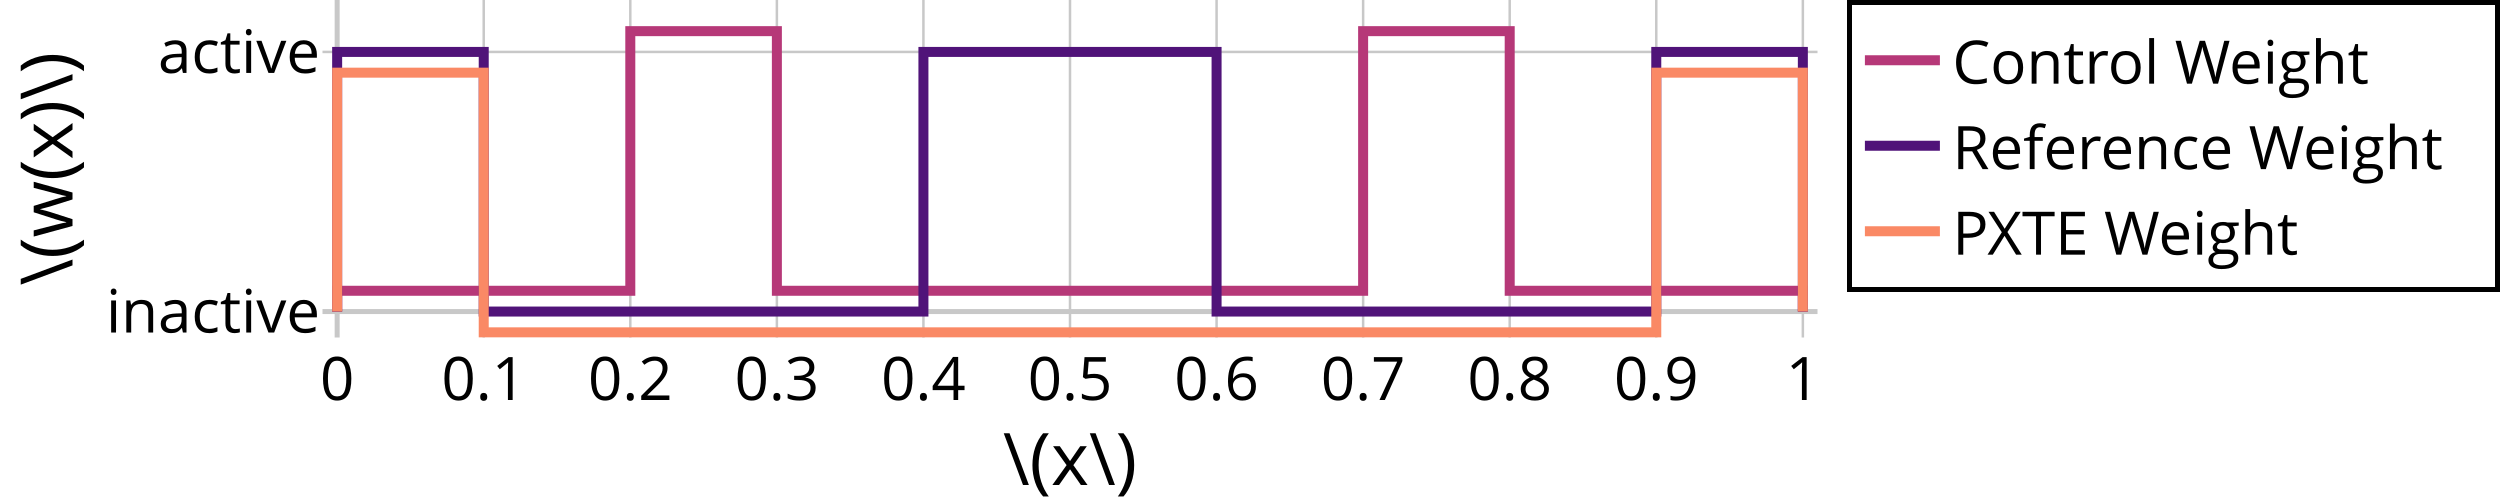
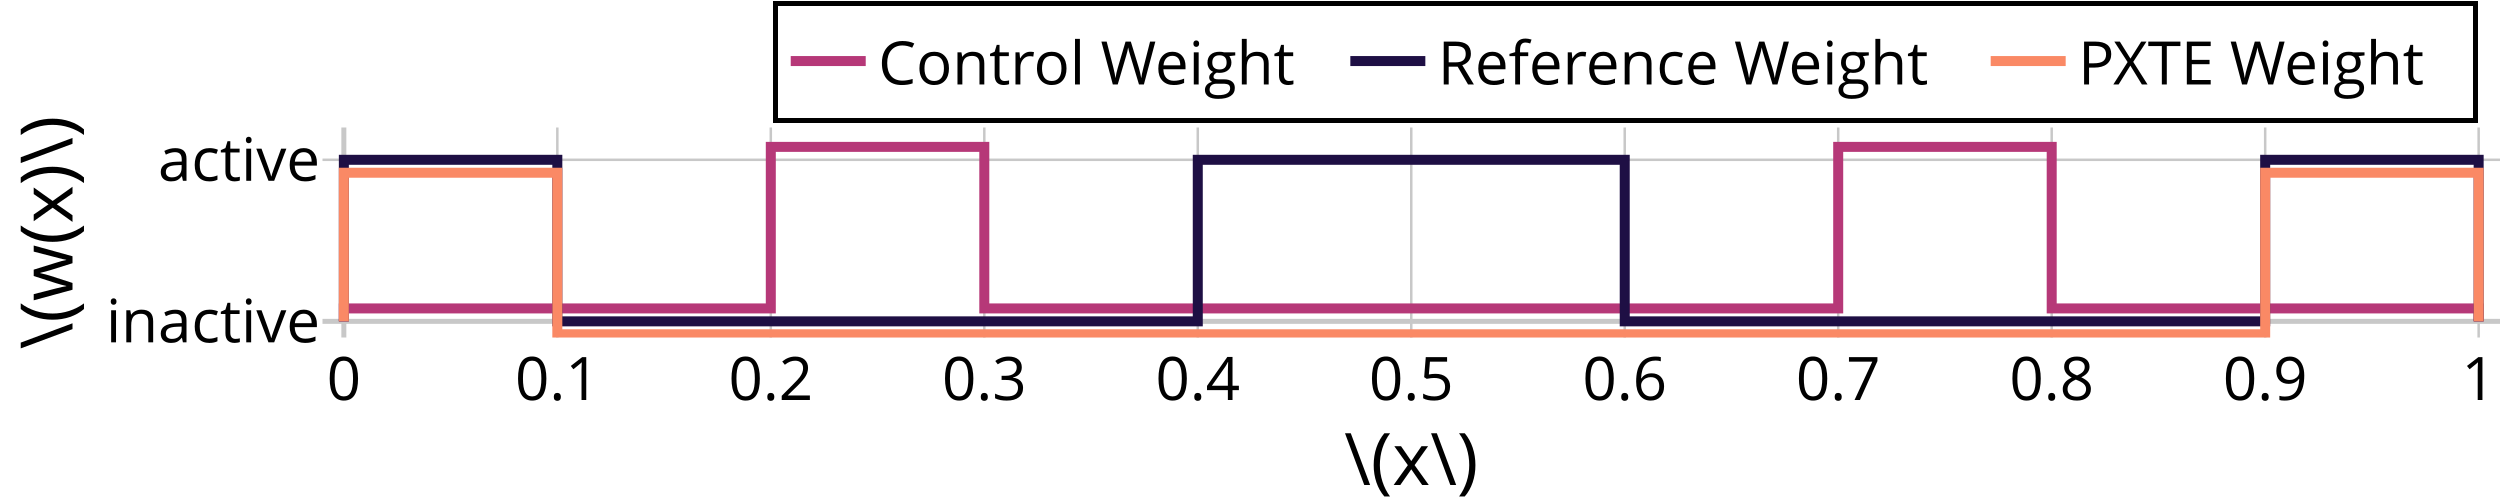
<svg xmlns="http://www.w3.org/2000/svg" class="main-svg" width="1000" height="200" style="" viewBox="0 0 1000 200">
  <rect x="0" y="0" width="1000" height="200" style="fill: rgb(255, 255, 255); fill-opacity: 1;" />
-   <defs id="defs-c64f79">
+   <defs id="defs-c10856">
    <g class="clips">
-       <clipPath id="clipc64f79xyplot" class="plotclip">
-         <rect width="598" height="135" />
-       </clipPath>
-       <clipPath class="axesclip" id="clipc64f79x">
-         <rect x="129" y="0" width="598" height="200" />
-       </clipPath>
-       <clipPath class="axesclip" id="clipc64f79y">
-         <rect x="0" y="0" width="1000" height="135" />
-       </clipPath>
-       <clipPath class="axesclip" id="clipc64f79xy">
-         <rect x="129" y="0" width="598" height="135" />
+       <clipPath id="clipc10856xyplot" class="plotclip">
+         <rect width="871" height="84" />
+       </clipPath>
+       <clipPath class="axesclip" id="clipc10856x">
+         <rect x="129" y="0" width="871" height="200" />
+       </clipPath>
+       <clipPath class="axesclip" id="clipc10856y">
+         <rect x="0" y="51" width="1000" height="84" />
+       </clipPath>
+       <clipPath class="axesclip" id="clipc10856xy">
+         <rect x="129" y="51" width="871" height="84" />
      </clipPath>
    </g>
    <g class="gradients" />
    <g class="patterns" />
  </defs>
  <g class="bglayer" />
  <g class="layer-below">
    <g class="imagelayer" />
    <g class="shapelayer" />
  </g>
  <g class="cartesianlayer">
    <g class="subplot xy">
      <g class="layer-subplot">
        <g class="shapelayer" />
        <g class="imagelayer" />
      </g>
      <g class="minor-gridlayer">
        <g class="x" />
        <g class="y" />
      </g>
      <g class="gridlayer">
        <g class="x">
-           <path class="xgrid crisp" transform="translate(193.49,0)" d="M0,0v135" style="stroke: rgb(200, 200, 200); stroke-opacity: 1; stroke-width: 1px;" />
-           <path class="xgrid crisp" transform="translate(252.12,0)" d="M0,0v135" style="stroke: rgb(200, 200, 200); stroke-opacity: 1; stroke-width: 1px;" />
-           <path class="xgrid crisp" transform="translate(310.75,0)" d="M0,0v135" style="stroke: rgb(200, 200, 200); stroke-opacity: 1; stroke-width: 1px;" />
-           <path class="xgrid crisp" transform="translate(369.37,0)" d="M0,0v135" style="stroke: rgb(200, 200, 200); stroke-opacity: 1; stroke-width: 1px;" />
-           <path class="xgrid crisp" transform="translate(428,0)" d="M0,0v135" style="stroke: rgb(200, 200, 200); stroke-opacity: 1; stroke-width: 1px;" />
-           <path class="xgrid crisp" transform="translate(486.63,0)" d="M0,0v135" style="stroke: rgb(200, 200, 200); stroke-opacity: 1; stroke-width: 1px;" />
-           <path class="xgrid crisp" transform="translate(545.25,0)" d="M0,0v135" style="stroke: rgb(200, 200, 200); stroke-opacity: 1; stroke-width: 1px;" />
-           <path class="xgrid crisp" transform="translate(603.88,0)" d="M0,0v135" style="stroke: rgb(200, 200, 200); stroke-opacity: 1; stroke-width: 1px;" />
-           <path class="xgrid crisp" transform="translate(662.51,0)" d="M0,0v135" style="stroke: rgb(200, 200, 200); stroke-opacity: 1; stroke-width: 1px;" />
-           <path class="xgrid crisp" transform="translate(721.14,0)" d="M0,0v135" style="stroke: rgb(200, 200, 200); stroke-opacity: 1; stroke-width: 1px;" />
+           <path class="xgrid crisp" transform="translate(222.93,0)" d="M0,51v84" style="stroke: rgb(200, 200, 200); stroke-opacity: 1; stroke-width: 1px;" />
+           <path class="xgrid crisp" transform="translate(308.32,0)" d="M0,51v84" style="stroke: rgb(200, 200, 200); stroke-opacity: 1; stroke-width: 1px;" />
+           <path class="xgrid crisp" transform="translate(393.72,0)" d="M0,51v84" style="stroke: rgb(200, 200, 200); stroke-opacity: 1; stroke-width: 1px;" />
+           <path class="xgrid crisp" transform="translate(479.11,0)" d="M0,51v84" style="stroke: rgb(200, 200, 200); stroke-opacity: 1; stroke-width: 1px;" />
+           <path class="xgrid crisp" transform="translate(564.5,0)" d="M0,51v84" style="stroke: rgb(200, 200, 200); stroke-opacity: 1; stroke-width: 1px;" />
+           <path class="xgrid crisp" transform="translate(649.89,0)" d="M0,51v84" style="stroke: rgb(200, 200, 200); stroke-opacity: 1; stroke-width: 1px;" />
+           <path class="xgrid crisp" transform="translate(735.28,0)" d="M0,51v84" style="stroke: rgb(200, 200, 200); stroke-opacity: 1; stroke-width: 1px;" />
+           <path class="xgrid crisp" transform="translate(820.68,0)" d="M0,51v84" style="stroke: rgb(200, 200, 200); stroke-opacity: 1; stroke-width: 1px;" />
+           <path class="xgrid crisp" transform="translate(906.07,0)" d="M0,51v84" style="stroke: rgb(200, 200, 200); stroke-opacity: 1; stroke-width: 1px;" />
+           <path class="xgrid crisp" transform="translate(991.46,0)" d="M0,51v84" style="stroke: rgb(200, 200, 200); stroke-opacity: 1; stroke-width: 1px;" />
        </g>
        <g class="y">
-           <path class="ygrid crisp" transform="translate(0,20.77)" d="M129,0h598" style="stroke: rgb(200, 200, 200); stroke-opacity: 1; stroke-width: 1px;" />
+           <path class="ygrid crisp" transform="translate(0,63.92)" d="M129,0h871" style="stroke: rgb(200, 200, 200); stroke-opacity: 1; stroke-width: 1px;" />
        </g>
      </g>
      <g class="zerolinelayer">
-         <path class="xzl zl crisp" transform="translate(134.86,0)" d="M0,0v135" style="stroke: rgb(200, 200, 200); stroke-opacity: 1; stroke-width: 2px;" />
-         <path class="yzl zl crisp" transform="translate(0,124.62)" d="M129,0h598" style="stroke: rgb(200, 200, 200); stroke-opacity: 1; stroke-width: 2px;" />
+         <path class="xzl zl crisp" transform="translate(137.54,0)" d="M0,51v84" style="stroke: rgb(200, 200, 200); stroke-opacity: 1; stroke-width: 2px;" />
+         <path class="yzl zl crisp" transform="translate(0,128.54)" d="M129,0h871" style="stroke: rgb(200, 200, 200); stroke-opacity: 1; stroke-width: 2px;" />
      </g>
      <g class="layer-between">
        <g class="shapelayer" />
        <g class="imagelayer" />
      </g>
      <path class="xlines-below" />
      <path class="ylines-below" />
      <g class="overlines-below" />
      <g class="xaxislayer-below" />
      <g class="yaxislayer-below" />
      <g class="overaxes-below" />
      <g class="overplot">
-         <g class="xy" transform="translate(129,0)" clip-path="url(#clipc64f79xyplot)">
+         <g class="xy" transform="translate(129,51)" clip-path="url(#clipc10856xyplot)">
          <g class="scatterlayer mlayer">
-             <g class="trace scatter trace33a8e1" style="stroke-miterlimit: 2; opacity: 1;">
+             <g class="trace scatter trace1d8efc" style="stroke-miterlimit: 2; opacity: 1;">
              <g class="fills" />
              <g class="errorbars" />
              <g class="lines">
-                 <path class="js-line" d="M5.86,124.62L5.86,116.31L64.49,116.31L123.12,116.31L123.12,12.46L181.75,12.46L181.75,116.31L416.25,116.31L416.25,12.46L474.88,12.46L474.88,116.31L592.14,116.31L592.14,124.62" style="vector-effect: none; fill: none; stroke: rgb(182, 56, 120); stroke-opacity: 1; stroke-width: 4px; opacity: 1;" />
+                 <path class="js-line" d="M8.54,77.54L8.54,72.37L93.93,72.37L179.32,72.37L179.32,7.75L264.72,7.75L264.72,72.37L606.28,72.37L606.28,7.75L691.68,7.75L691.68,72.37L862.46,72.37L862.46,77.54" style="vector-effect: none; fill: none; stroke: rgb(182, 56, 120); stroke-opacity: 1; stroke-width: 4px; opacity: 1;" />
              </g>
              <g class="points" />
              <g class="text" />
            </g>
-             <g class="trace scatter trace309cc3" style="stroke-miterlimit: 2; opacity: 1;">
+             <g class="trace scatter traceb8bb49" style="stroke-miterlimit: 2; opacity: 1;">
              <g class="fills" />
              <g class="errorbars" />
              <g class="lines">
-                 <path class="js-line" d="M5.86,124.62L5.86,20.77L64.49,20.77L64.49,124.62L123.12,124.62L240.37,124.62L240.37,20.77L357.63,20.77L357.63,124.62L533.51,124.62L533.51,20.77L592.14,20.77L592.14,124.62" style="vector-effect: none; fill: none; stroke: rgb(80, 19, 121); stroke-opacity: 1; stroke-width: 4px; opacity: 1;" />
+                 <path class="js-line" d="M8.54,77.54L8.54,12.92L93.93,12.92L93.93,77.54L179.32,77.54L350.11,77.54L350.11,12.92L520.89,12.92L520.89,77.54L777.07,77.54L777.07,12.92L862.46,12.92L862.46,77.54" style="vector-effect: none; fill: none; stroke: rgb(30, 15, 68); stroke-opacity: 1; stroke-width: 4px; opacity: 1;" />
              </g>
              <g class="points" />
              <g class="text" />
            </g>
-             <g class="trace scatter tracebf4cbb" style="stroke-miterlimit: 2; opacity: 1;">
+             <g class="trace scatter tracef3d44e" style="stroke-miterlimit: 2; opacity: 1;">
              <g class="fills" />
              <g class="errorbars" />
              <g class="lines">
-                 <path class="js-line" d="M5.86,124.62L5.86,29.08L64.49,29.08L64.49,132.92L123.12,132.92L533.51,132.92L533.51,29.08L592.14,29.08L592.14,124.62" style="vector-effect: none; fill: none; stroke: rgb(250, 137, 101); stroke-opacity: 1; stroke-width: 4px; opacity: 1;" />
+                 <path class="js-line" d="M8.54,77.54L8.54,18.09L93.93,18.09L93.93,82.71L179.32,82.71L777.07,82.71L777.07,18.09L862.46,18.09L862.46,77.54" style="vector-effect: none; fill: none; stroke: rgb(250, 137, 101); stroke-opacity: 1; stroke-width: 4px; opacity: 1;" />
              </g>
              <g class="points" />
              <g class="text" />
            </g>
          </g>
        </g>
      </g>
      <path class="xlines-above crisp" d="M0,0" style="fill: none;" />
      <path class="ylines-above crisp" d="M0,0" style="fill: none;" />
      <g class="overlines-above" />
      <g class="xaxislayer-above">
        <g class="xtick">
-           <text text-anchor="middle" x="0" y="160" transform="translate(134.86,0)" style="font-family: 'Open Sans', verdana, arial, sans-serif; font-size: 24px; fill: rgb(0, 0, 0); fill-opacity: 1; white-space: pre; opacity: 1;">0</text>
-         </g>
-         <g class="xtick">
-           <text text-anchor="middle" x="0" y="160" style="font-family: 'Open Sans', verdana, arial, sans-serif; font-size: 24px; fill: rgb(0, 0, 0); fill-opacity: 1; white-space: pre; opacity: 1;" transform="translate(193.49,0)">0.1</text>
-         </g>
-         <g class="xtick">
-           <text text-anchor="middle" x="0" y="160" style="font-family: 'Open Sans', verdana, arial, sans-serif; font-size: 24px; fill: rgb(0, 0, 0); fill-opacity: 1; white-space: pre; opacity: 1;" transform="translate(252.12,0)">0.2</text>
-         </g>
-         <g class="xtick">
-           <text text-anchor="middle" x="0" y="160" style="font-family: 'Open Sans', verdana, arial, sans-serif; font-size: 24px; fill: rgb(0, 0, 0); fill-opacity: 1; white-space: pre; opacity: 1;" transform="translate(310.75,0)">0.3</text>
-         </g>
-         <g class="xtick">
-           <text text-anchor="middle" x="0" y="160" style="font-family: 'Open Sans', verdana, arial, sans-serif; font-size: 24px; fill: rgb(0, 0, 0); fill-opacity: 1; white-space: pre; opacity: 1;" transform="translate(369.37,0)">0.4</text>
-         </g>
-         <g class="xtick">
-           <text text-anchor="middle" x="0" y="160" style="font-family: 'Open Sans', verdana, arial, sans-serif; font-size: 24px; fill: rgb(0, 0, 0); fill-opacity: 1; white-space: pre; opacity: 1;" transform="translate(428,0)">0.5</text>
-         </g>
-         <g class="xtick">
-           <text text-anchor="middle" x="0" y="160" style="font-family: 'Open Sans', verdana, arial, sans-serif; font-size: 24px; fill: rgb(0, 0, 0); fill-opacity: 1; white-space: pre; opacity: 1;" transform="translate(486.63,0)">0.6</text>
-         </g>
-         <g class="xtick">
-           <text text-anchor="middle" x="0" y="160" style="font-family: 'Open Sans', verdana, arial, sans-serif; font-size: 24px; fill: rgb(0, 0, 0); fill-opacity: 1; white-space: pre; opacity: 1;" transform="translate(545.25,0)">0.7</text>
-         </g>
-         <g class="xtick">
-           <text text-anchor="middle" x="0" y="160" style="font-family: 'Open Sans', verdana, arial, sans-serif; font-size: 24px; fill: rgb(0, 0, 0); fill-opacity: 1; white-space: pre; opacity: 1;" transform="translate(603.88,0)">0.8</text>
-         </g>
-         <g class="xtick">
-           <text text-anchor="middle" x="0" y="160" style="font-family: 'Open Sans', verdana, arial, sans-serif; font-size: 24px; fill: rgb(0, 0, 0); fill-opacity: 1; white-space: pre; opacity: 1;" transform="translate(662.51,0)">0.9</text>
-         </g>
-         <g class="xtick">
-           <text text-anchor="middle" x="0" y="160" style="font-family: 'Open Sans', verdana, arial, sans-serif; font-size: 24px; fill: rgb(0, 0, 0); fill-opacity: 1; white-space: pre; opacity: 1;" transform="translate(721.14,0)">1</text>
+           <text text-anchor="middle" x="0" y="160" transform="translate(137.54,0)" style="font-family: 'Open Sans', verdana, arial, sans-serif; font-size: 24px; fill: rgb(0, 0, 0); fill-opacity: 1; white-space: pre; opacity: 1;">0</text>
+         </g>
+         <g class="xtick">
+           <text text-anchor="middle" x="0" y="160" style="font-family: 'Open Sans', verdana, arial, sans-serif; font-size: 24px; fill: rgb(0, 0, 0); fill-opacity: 1; white-space: pre; opacity: 1;" transform="translate(222.93,0)">0.1</text>
+         </g>
+         <g class="xtick">
+           <text text-anchor="middle" x="0" y="160" style="font-family: 'Open Sans', verdana, arial, sans-serif; font-size: 24px; fill: rgb(0, 0, 0); fill-opacity: 1; white-space: pre; opacity: 1;" transform="translate(308.32,0)">0.2</text>
+         </g>
+         <g class="xtick">
+           <text text-anchor="middle" x="0" y="160" style="font-family: 'Open Sans', verdana, arial, sans-serif; font-size: 24px; fill: rgb(0, 0, 0); fill-opacity: 1; white-space: pre; opacity: 1;" transform="translate(393.72,0)">0.3</text>
+         </g>
+         <g class="xtick">
+           <text text-anchor="middle" x="0" y="160" style="font-family: 'Open Sans', verdana, arial, sans-serif; font-size: 24px; fill: rgb(0, 0, 0); fill-opacity: 1; white-space: pre; opacity: 1;" transform="translate(479.11,0)">0.4</text>
+         </g>
+         <g class="xtick">
+           <text text-anchor="middle" x="0" y="160" style="font-family: 'Open Sans', verdana, arial, sans-serif; font-size: 24px; fill: rgb(0, 0, 0); fill-opacity: 1; white-space: pre; opacity: 1;" transform="translate(564.5,0)">0.5</text>
+         </g>
+         <g class="xtick">
+           <text text-anchor="middle" x="0" y="160" style="font-family: 'Open Sans', verdana, arial, sans-serif; font-size: 24px; fill: rgb(0, 0, 0); fill-opacity: 1; white-space: pre; opacity: 1;" transform="translate(649.89,0)">0.6</text>
+         </g>
+         <g class="xtick">
+           <text text-anchor="middle" x="0" y="160" style="font-family: 'Open Sans', verdana, arial, sans-serif; font-size: 24px; fill: rgb(0, 0, 0); fill-opacity: 1; white-space: pre; opacity: 1;" transform="translate(735.28,0)">0.7</text>
+         </g>
+         <g class="xtick">
+           <text text-anchor="middle" x="0" y="160" style="font-family: 'Open Sans', verdana, arial, sans-serif; font-size: 24px; fill: rgb(0, 0, 0); fill-opacity: 1; white-space: pre; opacity: 1;" transform="translate(820.68,0)">0.8</text>
+         </g>
+         <g class="xtick">
+           <text text-anchor="middle" x="0" y="160" style="font-family: 'Open Sans', verdana, arial, sans-serif; font-size: 24px; fill: rgb(0, 0, 0); fill-opacity: 1; white-space: pre; opacity: 1;" transform="translate(906.07,0)">0.9</text>
+         </g>
+         <g class="xtick">
+           <text text-anchor="middle" x="0" y="160" style="font-family: 'Open Sans', verdana, arial, sans-serif; font-size: 24px; fill: rgb(0, 0, 0); fill-opacity: 1; white-space: pre; opacity: 1;" transform="translate(991.46,0)">1</text>
        </g>
      </g>
      <g class="yaxislayer-above">
        <g class="ytick">
-           <text text-anchor="end" x="128" y="8.4" transform="translate(0,124.62)" style="font-family: 'Open Sans', verdana, arial, sans-serif; font-size: 24px; fill: rgb(0, 0, 0); fill-opacity: 1; white-space: pre; opacity: 1;">inactive</text>
+           <text text-anchor="end" x="128" y="8.4" transform="translate(0,128.54)" style="font-family: 'Open Sans', verdana, arial, sans-serif; font-size: 24px; fill: rgb(0, 0, 0); fill-opacity: 1; white-space: pre; opacity: 1;">inactive</text>
        </g>
        <g class="ytick">
-           <text text-anchor="end" x="128" y="8.4" style="font-family: 'Open Sans', verdana, arial, sans-serif; font-size: 24px; fill: rgb(0, 0, 0); fill-opacity: 1; white-space: pre; opacity: 1;" transform="translate(0,20.77)">active</text>
+           <text text-anchor="end" x="128" y="8.4" style="font-family: 'Open Sans', verdana, arial, sans-serif; font-size: 24px; fill: rgb(0, 0, 0); fill-opacity: 1; white-space: pre; opacity: 1;" transform="translate(0,63.92)">active</text>
        </g>
      </g>
      <g class="overaxes-above" />
    </g>
  </g>
  <g class="polarlayer" />
  <g class="smithlayer" />
  <g class="ternarylayer" />
  <g class="geolayer" />
  <g class="funnelarealayer" />
  <g class="pielayer" />
  <g class="iciclelayer" />
  <g class="treemaplayer" />
  <g class="sunburstlayer" />
  <g class="glimages" />
-   <defs id="topdefs-c64f79">
+   <defs id="topdefs-c10856">
    <g class="clips" />
-     <clipPath id="legendc64f79">
-       <rect width="257" height="113" x="2" y="2" />
+     <clipPath id="legendc10856">
+       <rect width="678" height="45" x="2" y="2" />
    </clipPath>
  </defs>
  <g class="layer-above">
    <g class="imagelayer" />
    <g class="shapelayer" />
  </g>
  <g class="infolayer">
-     <g class="legend" pointer-events="all" transform="translate(738.96,0)">
-       <rect class="bg" shape-rendering="crispEdges" style="stroke: rgb(0, 0, 0); stroke-opacity: 1; fill: rgb(255, 255, 255); fill-opacity: 1; stroke-width: 2px;" width="259" height="115" x="1" y="1" />
-       <g class="scrollbox" transform="" clip-path="url(#legendc64f79)">
+     <g class="legend" pointer-events="all" transform="translate(309.29,0.32)">
+       <rect class="bg" shape-rendering="crispEdges" style="stroke: rgb(0, 0, 0); stroke-opacity: 1; fill: rgb(255, 255, 255); fill-opacity: 1; stroke-width: 2px;" width="680" height="47" x="1" y="1" />
+       <g class="scrollbox" transform="" clip-path="url(#legendc10856)">
        <g class="groups">
          <g class="traces" transform="translate(2,24.1)" style="opacity: 1;">
            <text class="legendtext" text-anchor="start" x="40" y="9.36" style="font-family: 'Open Sans', verdana, arial, sans-serif; font-size: 24px; fill: rgb(0, 0, 0); fill-opacity: 1; white-space: pre;">Control Weight</text>
            <g class="layers" style="opacity: 1;">
              <g class="legendfill" />
              <g class="legendlines">
                <path class="js-line" d="M5,0h30" style="fill: none; stroke: rgb(182, 56, 120); stroke-opacity: 1; stroke-width: 4px;" />
              </g>
              <g class="legendsymbols">
                <g class="legendpoints" />
              </g>
            </g>
-             <rect class="legendtoggle" x="0" y="-17.1" width="251.141" height="34.2" style="fill: rgb(0, 0, 0); fill-opacity: 0;" />
-           </g>
-           <g class="traces" transform="translate(2,58.3)" style="opacity: 1;">
+             <rect class="legendtoggle" x="0" y="-17.1" width="221.344" height="34.2" style="fill: rgb(0, 0, 0); fill-opacity: 0;" />
+           </g>
+           <g class="traces" transform="translate(225.8438,24.1)" style="opacity: 1;">
            <text class="legendtext" text-anchor="start" x="40" y="9.36" style="font-family: 'Open Sans', verdana, arial, sans-serif; font-size: 24px; fill: rgb(0, 0, 0); fill-opacity: 1; white-space: pre;">Reference Weight</text>
            <g class="layers" style="opacity: 1;">
              <g class="legendfill" />
              <g class="legendlines">
-                 <path class="js-line" d="M5,0h30" style="fill: none; stroke: rgb(80, 19, 121); stroke-opacity: 1; stroke-width: 4px;" />
+                 <path class="js-line" d="M5,0h30" style="fill: none; stroke: rgb(30, 15, 68); stroke-opacity: 1; stroke-width: 4px;" />
              </g>
              <g class="legendsymbols">
                <g class="legendpoints" />
              </g>
            </g>
-             <rect class="legendtoggle" x="0" y="-17.1" width="251.141" height="34.2" style="fill: rgb(0, 0, 0); fill-opacity: 0;" />
-           </g>
-           <g class="traces" transform="translate(2,92.5)" style="opacity: 1;">
+             <rect class="legendtoggle" x="0" y="-17.1" width="253.641" height="34.2" style="fill: rgb(0, 0, 0); fill-opacity: 0;" />
+           </g>
+           <g class="traces" transform="translate(481.9844,24.1)" style="opacity: 1;">
            <text class="legendtext" text-anchor="start" x="40" y="9.36" style="font-family: 'Open Sans', verdana, arial, sans-serif; font-size: 24px; fill: rgb(0, 0, 0); fill-opacity: 1; white-space: pre;">PXTE Weight</text>
            <g class="layers" style="opacity: 1;">
              <g class="legendfill" />
              <g class="legendlines">
                <path class="js-line" d="M5,0h30" style="fill: none; stroke: rgb(250, 137, 101); stroke-opacity: 1; stroke-width: 4px;" />
              </g>
              <g class="legendsymbols">
                <g class="legendpoints" />
              </g>
            </g>
-             <rect class="legendtoggle" x="0" y="-17.1" width="251.141" height="34.2" style="fill: rgb(0, 0, 0); fill-opacity: 0;" />
+             <rect class="legendtoggle" x="0" y="-17.1" width="194.859" height="34.2" style="fill: rgb(0, 0, 0); fill-opacity: 0;" />
          </g>
        </g>
      </g>
      <rect class="scrollbar" rx="20" ry="3" width="0" height="0" style="fill: rgb(128, 139, 164); fill-opacity: 1;" x="0" y="0" />
    </g>
    <g class="g-gtitle" />
    <g class="g-xtitle" transform="translate(0,-5.8)">
-       <text class="xtitle" x="428" y="199.8" text-anchor="middle" style="opacity: 1; font-family: 'Open Sans', verdana, arial, sans-serif; font-size: 29px; fill: rgb(0, 0, 0); fill-opacity: 1; white-space: pre;">\(x\)</text>
+       <text class="xtitle" x="564.5" y="199.8" text-anchor="middle" style="opacity: 1; font-family: 'Open Sans', verdana, arial, sans-serif; font-size: 29px; fill: rgb(0, 0, 0); fill-opacity: 1; white-space: pre;">\(x\)</text>
    </g>
    <g class="g-ytitle" transform="translate(18.68164,0)">
-       <text class="ytitle" transform="rotate(-90,10.31875,67.5)" x="10.319" y="67.5" text-anchor="middle" style="opacity: 1; font-family: 'Open Sans', verdana, arial, sans-serif; font-size: 29px; fill: rgb(0, 0, 0); fill-opacity: 1; white-space: pre;">\(w(x)\)</text>
+       <text class="ytitle" transform="rotate(-90,10.31875,93)" x="10.319" y="93" text-anchor="middle" style="opacity: 1; font-family: 'Open Sans', verdana, arial, sans-serif; font-size: 29px; fill: rgb(0, 0, 0); fill-opacity: 1; white-space: pre;">\(w(x)\)</text>
    </g>
  </g>
</svg>
